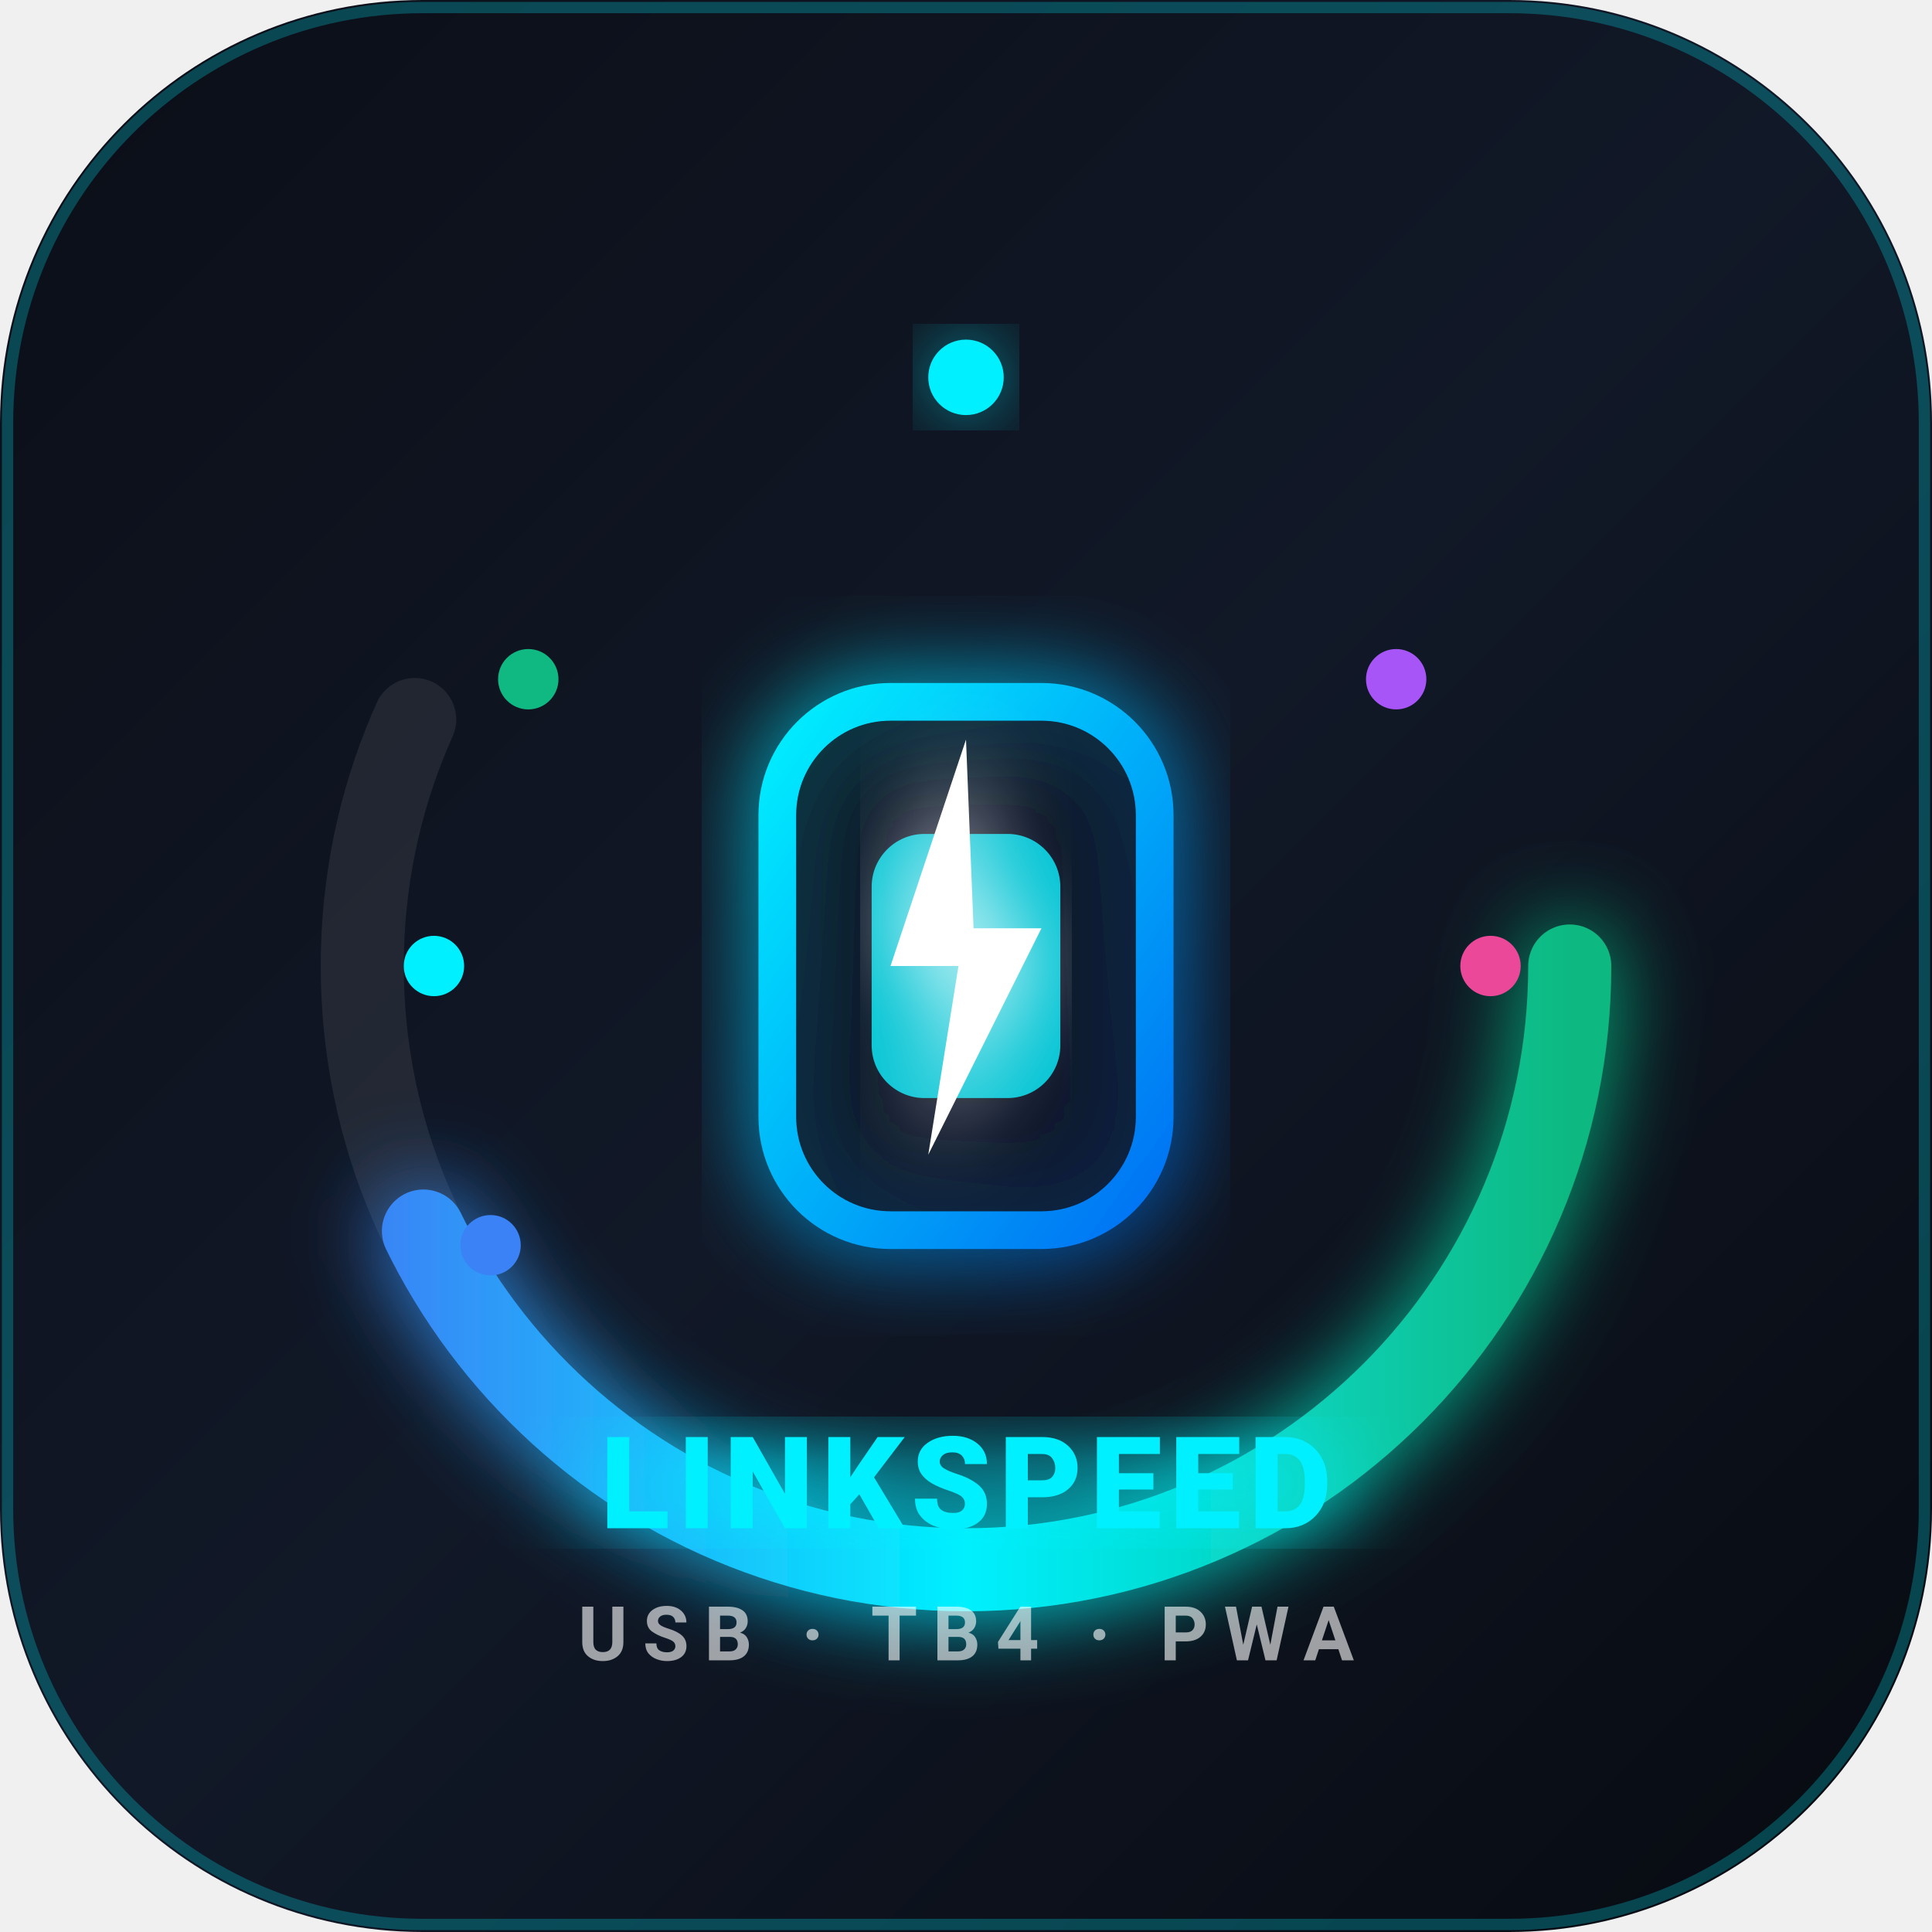
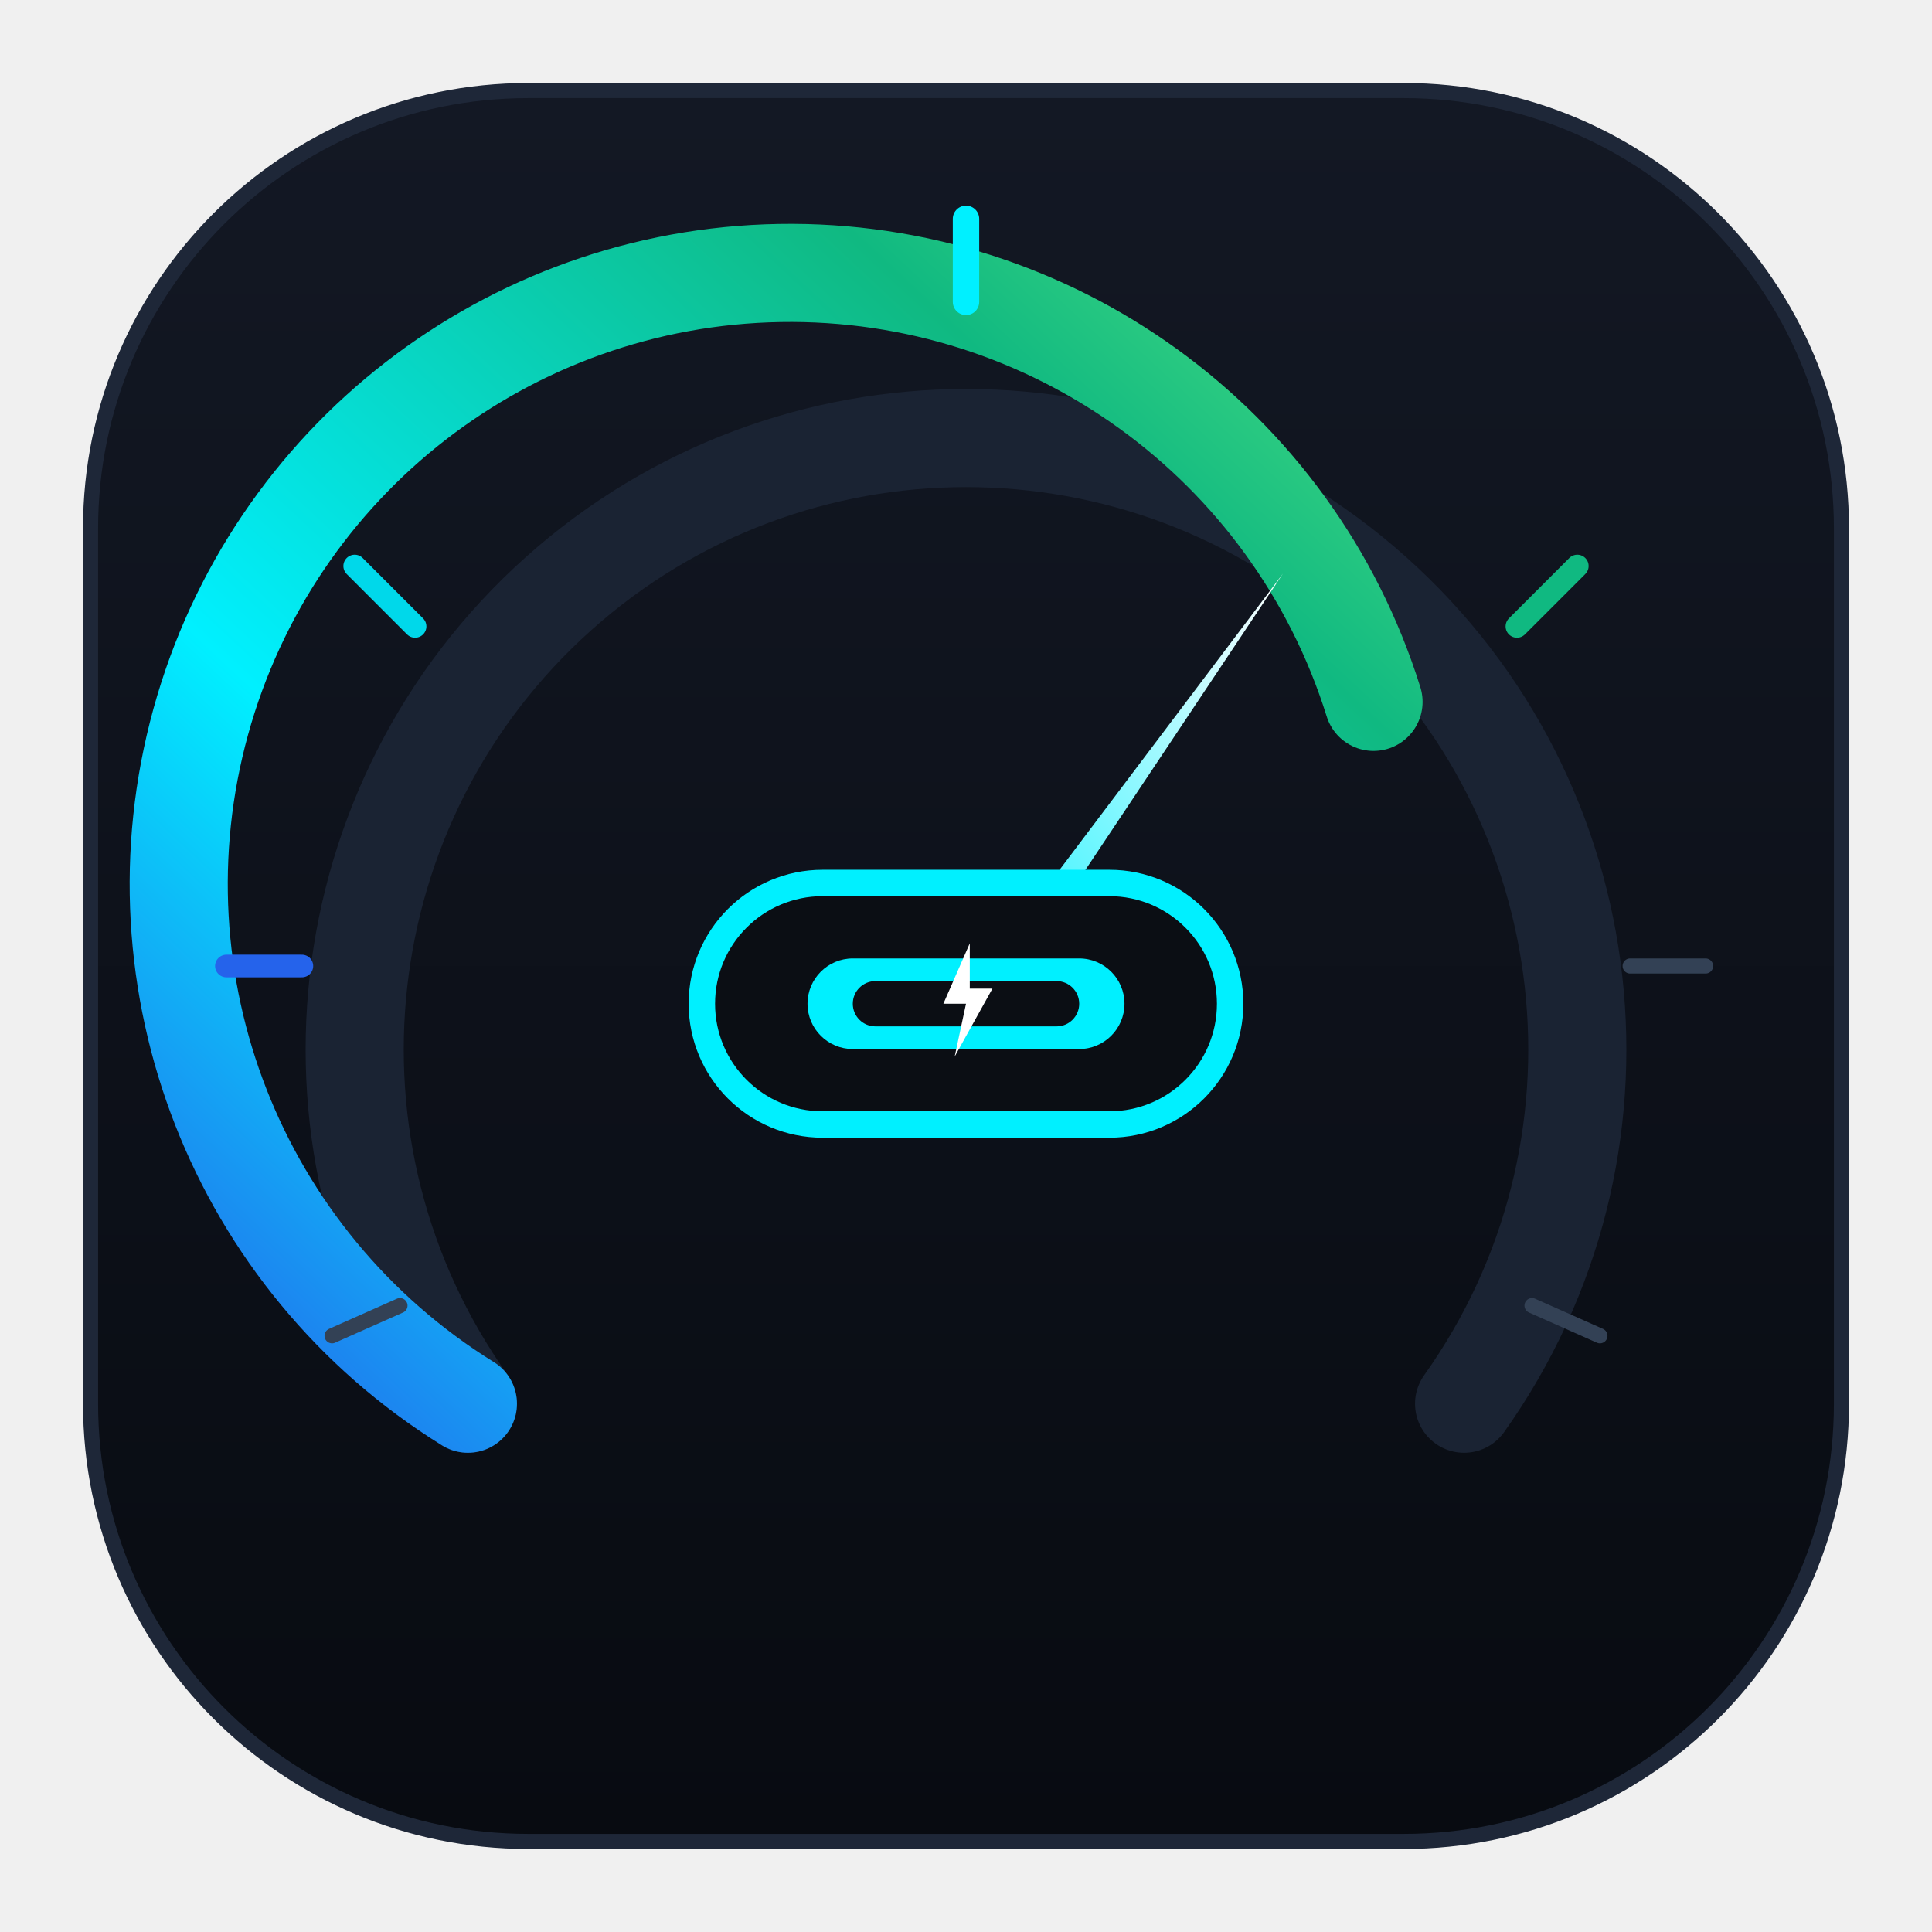
<svg xmlns="http://www.w3.org/2000/svg" viewBox="0 0 512 512" width="512" height="512">
  <defs>
-     <linearGradient id="bgGrad" x1="0%" y1="0%" x2="100%" y2="100%">
-       <stop offset="0%" stop-color="#0b0e17" />
-       <stop offset="50%" stop-color="#111827" />
-       <stop offset="100%" stop-color="#070a10" />
+     <linearGradient id="flatSpeedGrad" x1="0%" y1="100%" x2="100%" y2="0%">
+       <stop offset="0%" stop-color="#2563eb" />
+       <stop offset="35%" stop-color="#00f0ff" />
+       <stop offset="80%" stop-color="#10b981" />
+       <stop offset="100%" stop-color="#4ade80" />
    </linearGradient>
-     <linearGradient id="cyanGrad" x1="0%" y1="0%" x2="100%" y2="100%">
+     <linearGradient id="needleGrad" x1="0%" y1="100%" x2="100%" y2="0%">
      <stop offset="0%" stop-color="#00f0ff" />
-       <stop offset="100%" stop-color="#0070f3" />
+       <stop offset="100%" stop-color="#ffffff" />
    </linearGradient>
-     <linearGradient id="speedGrad" x1="0%" y1="0%" x2="100%" y2="0%">
-       <stop offset="0%" stop-color="#3b82f6" />
-       <stop offset="50%" stop-color="#00f0ff" />
-       <stop offset="100%" stop-color="#10b981" />
+     <linearGradient id="squircleBg" x1="0%" y1="0%" x2="0%" y2="100%">
+       <stop offset="0%" stop-color="#131824" />
+       <stop offset="100%" stop-color="#080b11" />
    </linearGradient>
-     <filter id="glow" x="-20%" y="-20%" width="140%" height="140%">
-       <feGaussianBlur stdDeviation="12" result="blur" />
-       <feComposite in="SourceGraphic" in2="blur" operator="over" />
-     </filter>
  </defs>
-   <rect width="512" height="512" rx="112" fill="url(#bgGrad)" />
-   <rect width="508" height="508" x="2" y="2" rx="110" fill="none" stroke="rgba(0, 240, 255, 0.25)" stroke-width="3" />
-   <circle cx="256" cy="256" r="160" fill="none" stroke="rgba(255, 255, 255, 0.08)" stroke-width="22" stroke-linecap="round" stroke-dasharray="750" stroke-dashoffset="180" />
-   <circle cx="256" cy="256" r="160" fill="none" stroke="url(#speedGrad)" stroke-width="22" stroke-linecap="round" stroke-dasharray="750" stroke-dashoffset="320" filter="url(#glow)" />
-   <g transform="translate(196, 176)">
-     <rect x="10" y="10" width="100" height="140" rx="30" fill="rgba(15, 23, 42, 0.9)" stroke="url(#cyanGrad)" stroke-width="10" filter="url(#glow)" />
-     <rect x="35" y="45" width="50" height="70" rx="14" fill="#00f0ff" opacity="0.8" />
-     <polygon points="60,20 40,80 58,80 50,130 80,70 62,70" fill="#ffffff" filter="url(#glow)" />
+   <rect x="24" y="24" width="464" height="464" rx="116" fill="url(#squircleBg)" stroke="#1e2738" stroke-width="4" />
+   <path d="M 124 372 A 162 162 0 1 1 388 372" fill="none" stroke="#1a2333" stroke-width="26" stroke-linecap="round" />
+   <path d="M 124 372 A 162 162 0 1 1 364 186" fill="none" stroke="url(#flatSpeedGrad)" stroke-width="26" stroke-linecap="round" />
+   <g stroke="#334155" stroke-width="4" stroke-linecap="round">
+     <line x1="106" y1="346" x2="88" y2="354" />
+     <line x1="80" y1="256" x2="60" y2="256" stroke="#2563eb" stroke-width="6" />
+     <line x1="110" y1="166" x2="94" y2="150" stroke="#00d8ea" stroke-width="6" />
+     <line x1="256" y1="80" x2="256" y2="58" stroke="#00f0ff" stroke-width="7" />
+     <line x1="402" y1="166" x2="418" y2="150" stroke="#10b981" stroke-width="6" />
+     <line x1="432" y1="256" x2="452" y2="256" />
+     <line x1="406" y1="346" x2="424" y2="354" />
  </g>
-   <circle cx="130" cy="330" r="8" fill="#3b82f6" />
-   <circle cx="115" cy="256" r="8" fill="#00f0ff" />
-   <circle cx="140" cy="180" r="8" fill="#10b981" />
-   <circle cx="256" cy="100" r="10" fill="#00f0ff" filter="url(#glow)" />
-   <circle cx="370" cy="180" r="8" fill="#a855f7" />
-   <circle cx="395" cy="256" r="8" fill="#ec4899" />
-   <text x="256" y="405" text-anchor="middle" font-family="-apple-system, BlinkMacSystemFont, 'Segoe UI', Roboto, sans-serif" font-size="34" font-weight="900" fill="#00f0ff" letter-spacing="2" filter="url(#glow)">LINKSPEED</text>
-   <text x="256" y="440" text-anchor="middle" font-family="-apple-system, BlinkMacSystemFont, 'Segoe UI', Roboto, sans-serif" font-size="20" font-weight="700" fill="rgba(255, 255, 255, 0.6)" letter-spacing="4">USB · TB4 · PWA</text>
+   <polygon points="256,252 248,274 340,152 268,260" fill="url(#needleGrad)" />
+   <rect x="186" y="234" width="140" height="64" rx="32" fill="#0b0e14" stroke="#00f0ff" stroke-width="7" />
+   <rect x="214" y="254" width="84" height="24" rx="12" fill="#00f0ff" />
+   <rect x="226" y="260" width="60" height="12" rx="6" fill="#0b0e14" />
+   <polygon points="257,250 250,266 256,266 253,280 263,262 257,262" fill="#ffffff" />
</svg>
